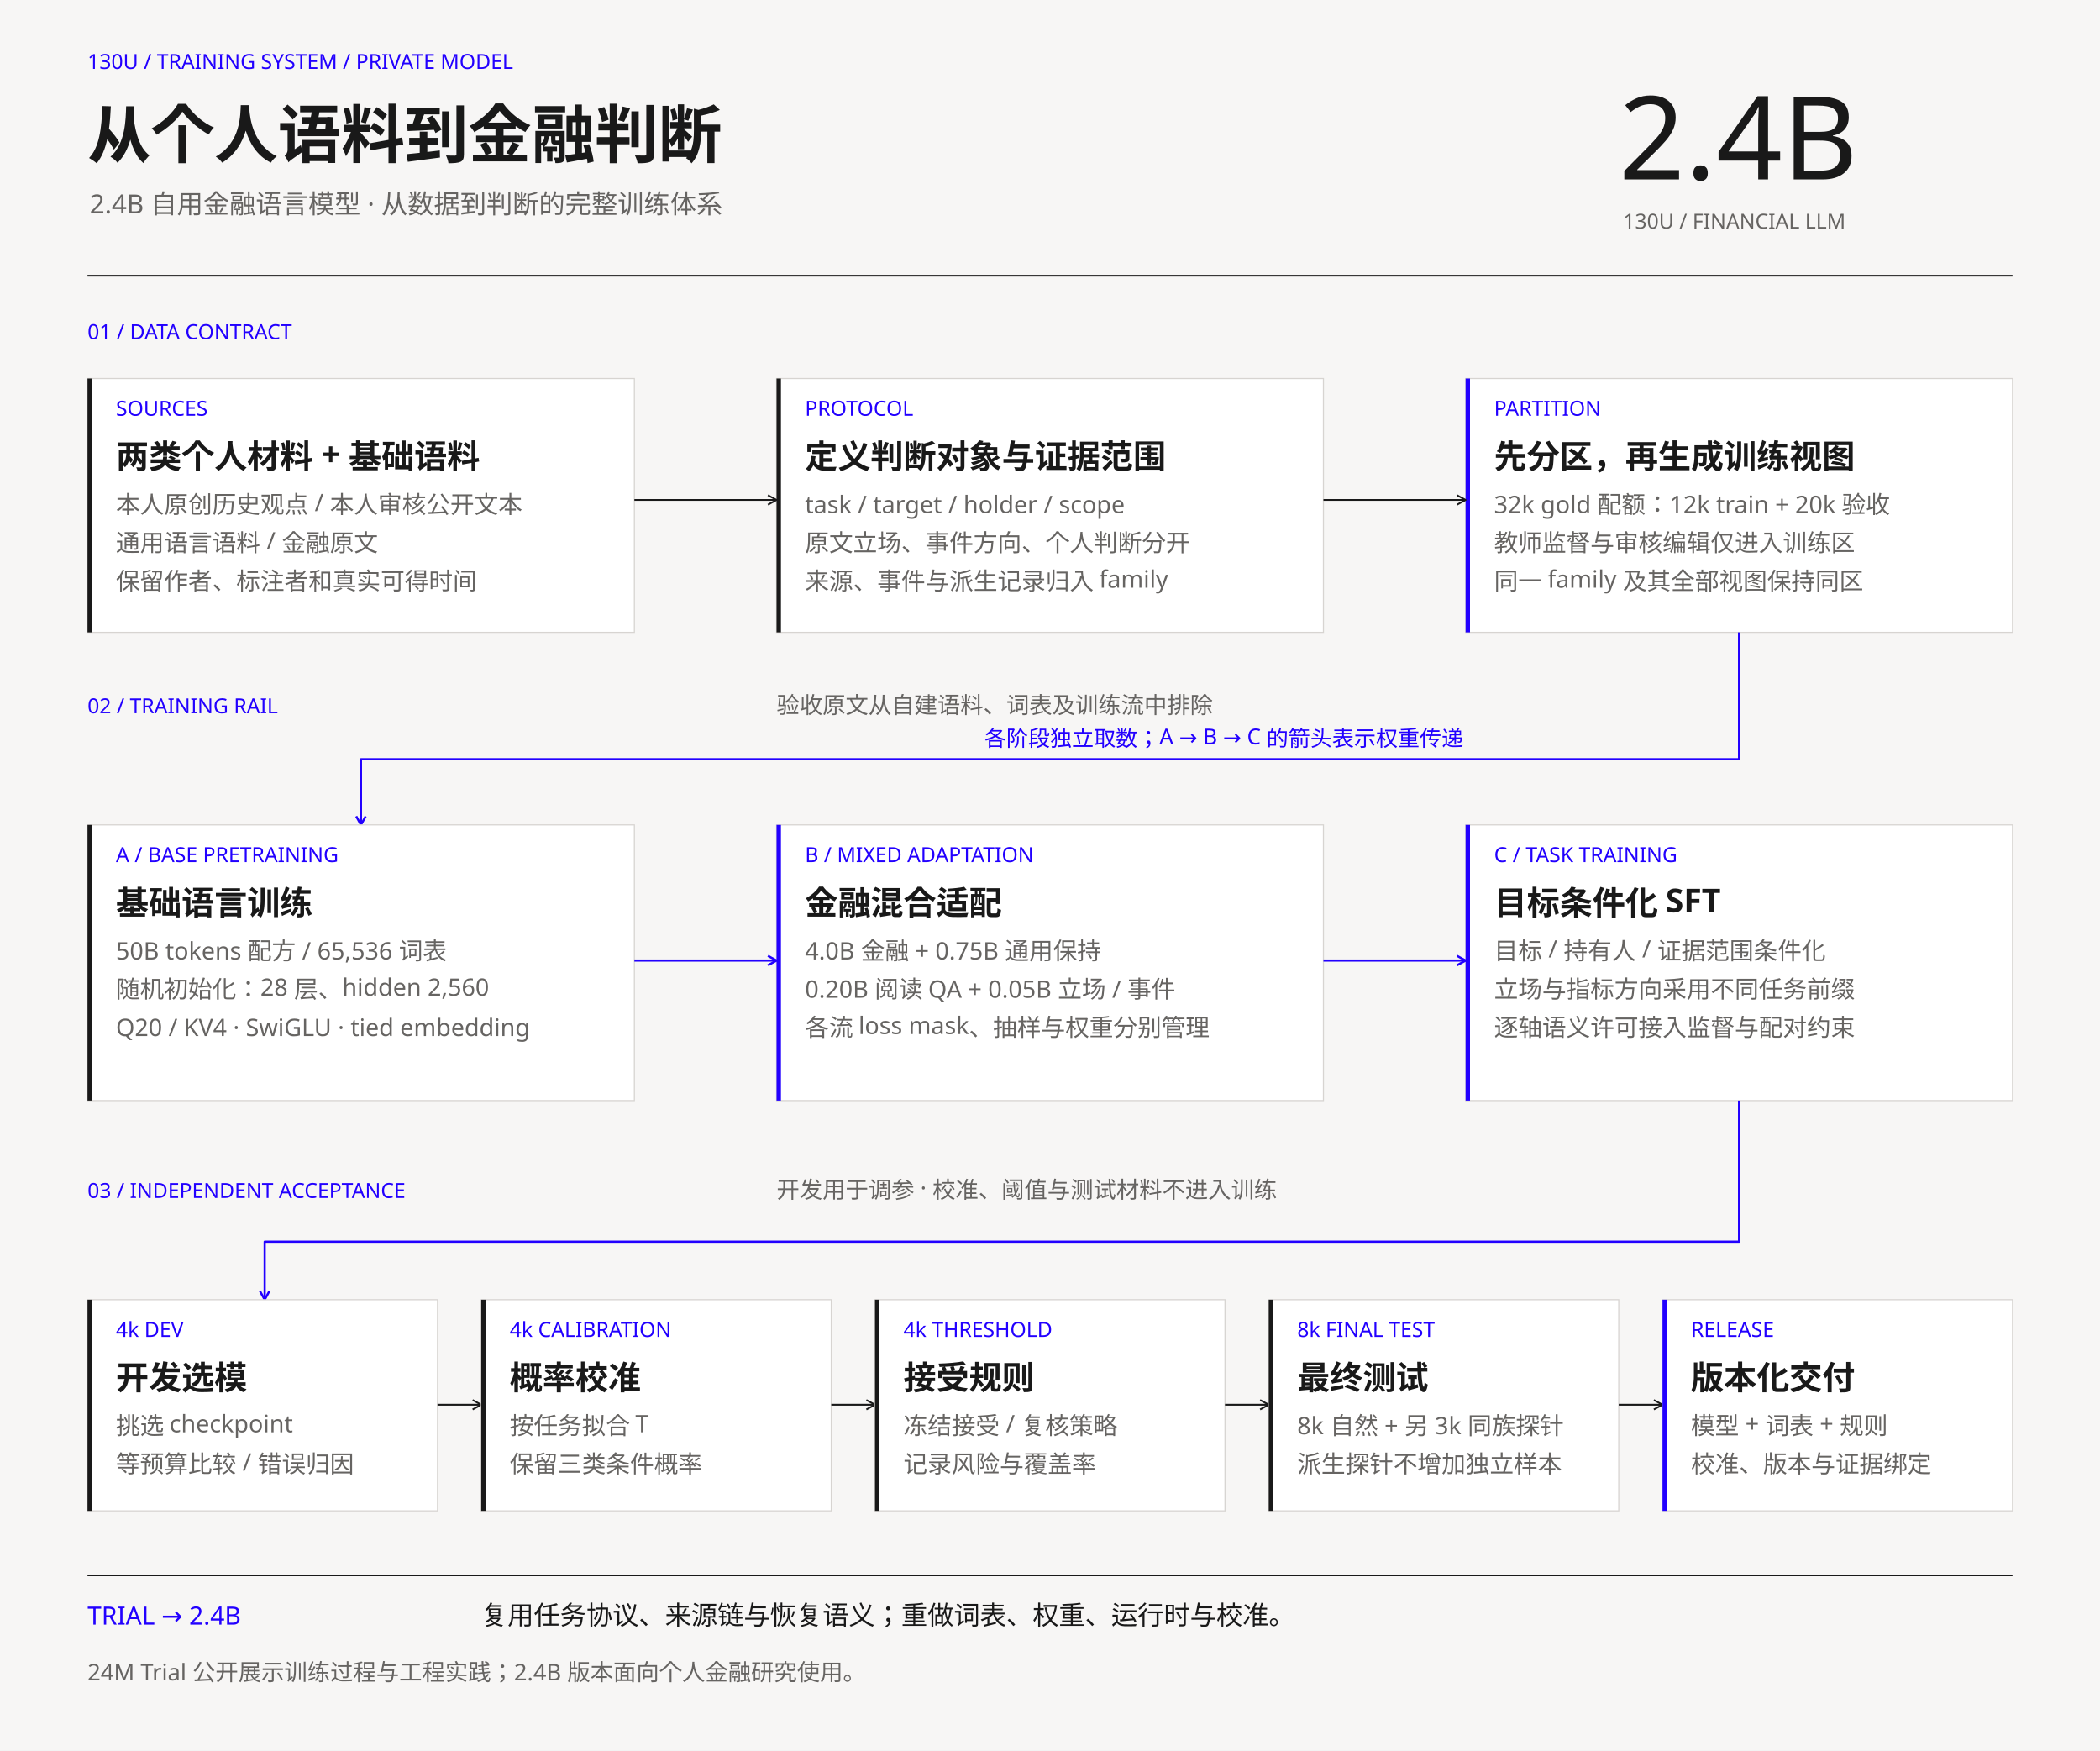
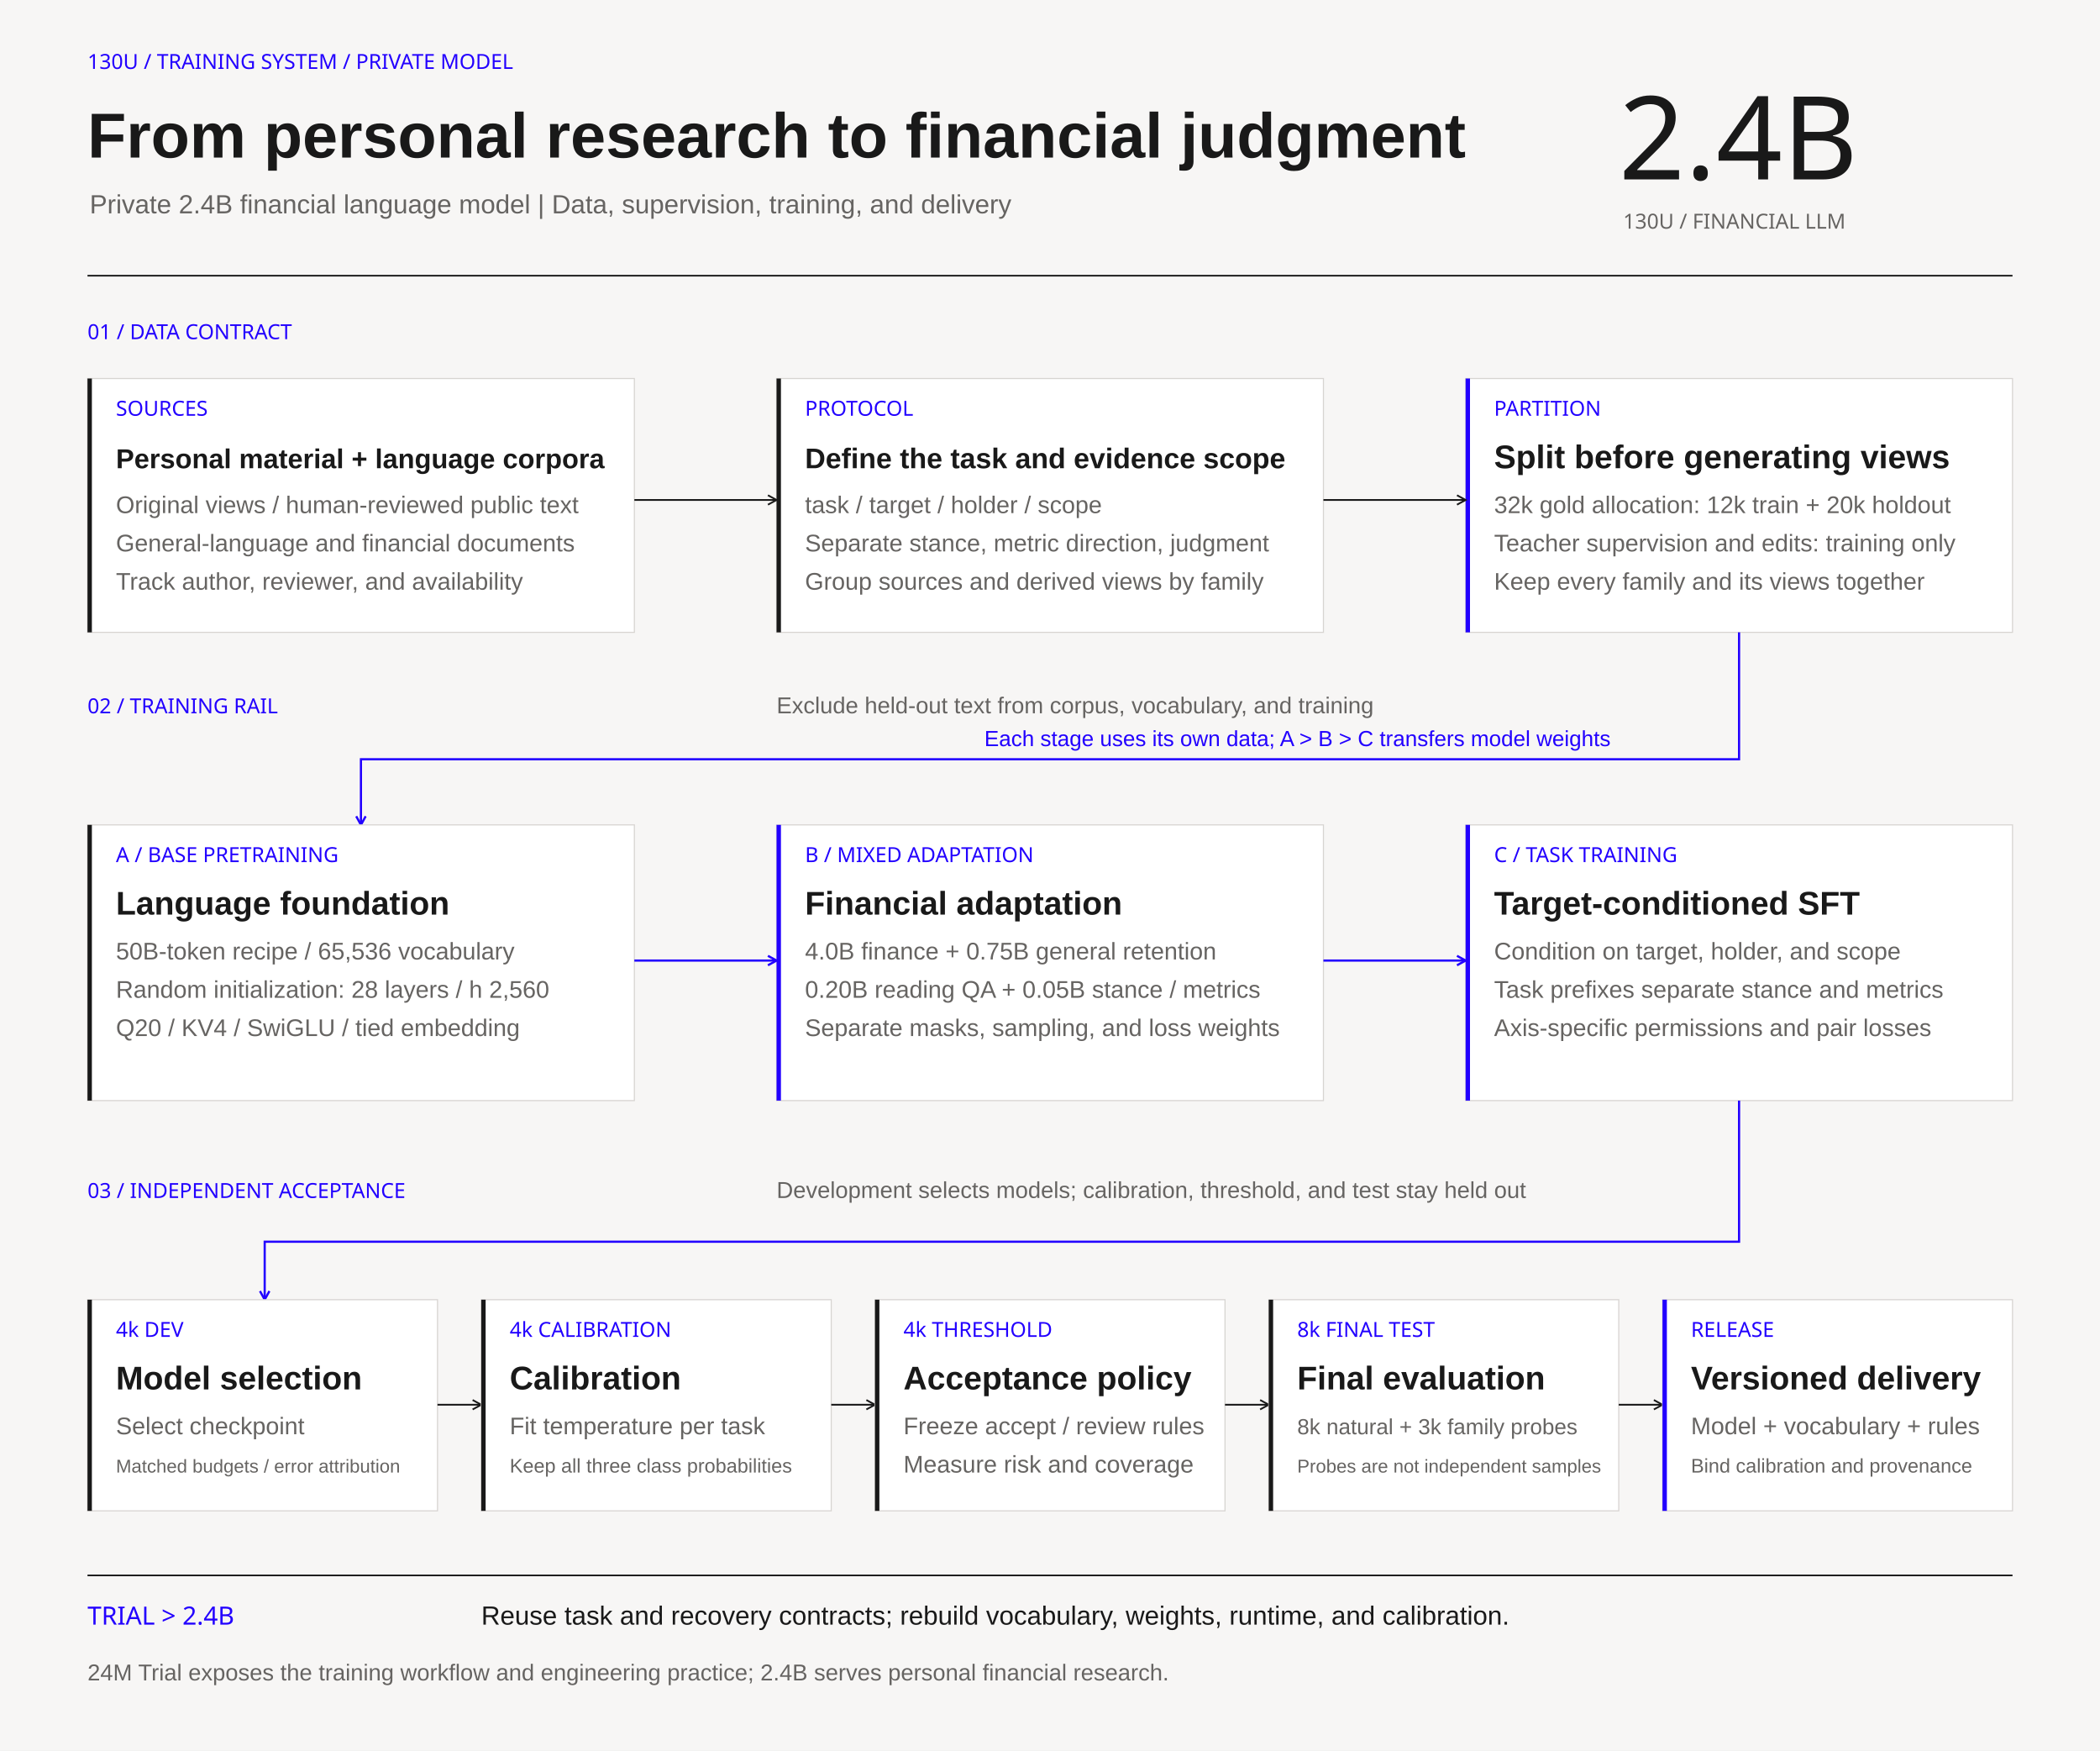
- <svg xmlns="http://www.w3.org/2000/svg" width="1920" height="1600" viewBox="0 0 1920 1600" role="img" aria-labelledby="title desc">
+ <svg xmlns="http://www.w3.org/2000/svg" width="1920" height="1600" viewBox="0 0 1920 1600" role="img" aria-labelledby="title">
  <rect x="0" y="0" width="1920" height="1600" fill="#f7f6f5" />
  <text x="80" y="63" font-family="Consolas, sans-serif" font-size="19" fill="#2200ff">130U / TRAINING SYSTEM / PRIVATE MODEL</text>
-   <text x="80" y="144" font-family="Microsoft YaHei, sans-serif" font-size="58" font-weight="700" fill="#191919">从个人语料到金融判断</text>
-   <text x="82" y="195" font-family="Microsoft YaHei, sans-serif" font-size="24" fill="#666462">2.4B 自用金融语言模型 · 从数据到判断的完整训练体系</text>
+   <text x="80" y="144" font-family="Arial, sans-serif" font-size="58" font-weight="700" fill="#191919">From personal research to financial judgment</text>
+   <text x="82" y="195" font-family="Arial, sans-serif" font-size="24" fill="#666462">Private 2.4B financial language model | Data, supervision, training, and delivery</text>
  <text x="1480" y="164" font-family="Bahnschrift, sans-serif" font-size="106" fill="#191919">2.4B</text>
  <text x="1484" y="209" font-family="Consolas, sans-serif" font-size="19" fill="#666462">130U / FINANCIAL LLM</text>
-   <polyline points="80,252 1840,252" fill="none" stroke="#191919" stroke-width="1.5" stroke-linejoin="round" />
+   <polyline points="80,252 1840,252" fill="none" stroke="#191919" stroke-width="1.5" />
  <text x="80" y="310" font-family="Consolas, sans-serif" font-size="19" fill="#2200ff">01 / DATA CONTRACT</text>
  <rect x="80" y="346" width="500" height="232" fill="#ffffff" stroke="#d7d4d1" stroke-width="1" />
  <rect x="80" y="346" width="4" height="232" fill="#191919" />
  <text x="106" y="380" font-family="Consolas, sans-serif" font-size="19" fill="#2200ff">SOURCES</text>
-   <text x="106" y="428" font-family="Microsoft YaHei, sans-serif" font-size="30" font-weight="700" fill="#191919">两类个人材料 + 基础语料</text>
-   <text x="106" y="469" font-family="Microsoft YaHei, sans-serif" font-size="22" fill="#666462">本人原创历史观点 / 本人审核公开文本</text>
-   <text x="106" y="504" font-family="Microsoft YaHei, sans-serif" font-size="22" fill="#666462">通用语言语料 / 金融原文</text>
-   <text x="106" y="539" font-family="Microsoft YaHei, sans-serif" font-size="22" fill="#666462">保留作者、标注者和真实可得时间</text>
+   <text x="106" y="428" font-family="Arial, sans-serif" font-size="25" font-weight="700" fill="#191919">Personal material + language corpora</text>
+   <text x="106" y="469" font-family="Arial, sans-serif" font-size="22" fill="#666462">Original views / human-reviewed public text</text>
+   <text x="106" y="504" font-family="Arial, sans-serif" font-size="22" fill="#666462">General-language and financial documents</text>
+   <text x="106" y="539" font-family="Arial, sans-serif" font-size="22" fill="#666462">Track author, reviewer, and availability</text>
  <rect x="710" y="346" width="500" height="232" fill="#ffffff" stroke="#d7d4d1" stroke-width="1" />
  <rect x="710" y="346" width="4" height="232" fill="#191919" />
  <text x="736" y="380" font-family="Consolas, sans-serif" font-size="19" fill="#2200ff">PROTOCOL</text>
-   <text x="736" y="428" font-family="Microsoft YaHei, sans-serif" font-size="30" font-weight="700" fill="#191919">定义判断对象与证据范围</text>
-   <text x="736" y="469" font-family="Microsoft YaHei, sans-serif" font-size="22" fill="#666462">task / target / holder / scope</text>
-   <text x="736" y="504" font-family="Microsoft YaHei, sans-serif" font-size="22" fill="#666462">原文立场、事件方向、个人判断分开</text>
-   <text x="736" y="539" font-family="Microsoft YaHei, sans-serif" font-size="22" fill="#666462">来源、事件与派生记录归入 family</text>
+   <text x="736" y="428" font-family="Arial, sans-serif" font-size="26" font-weight="700" fill="#191919">Define the task and evidence scope</text>
+   <text x="736" y="469" font-family="Arial, sans-serif" font-size="22" fill="#666462">task / target / holder / scope</text>
+   <text x="736" y="504" font-family="Arial, sans-serif" font-size="22" fill="#666462">Separate stance, metric direction, judgment</text>
+   <text x="736" y="539" font-family="Arial, sans-serif" font-size="22" fill="#666462">Group sources and derived views by family</text>
  <rect x="1340" y="346" width="500" height="232" fill="#ffffff" stroke="#d7d4d1" stroke-width="1" />
  <rect x="1340" y="346" width="4" height="232" fill="#2200ff" />
  <text x="1366" y="380" font-family="Consolas, sans-serif" font-size="19" fill="#2200ff">PARTITION</text>
-   <text x="1366" y="428" font-family="Microsoft YaHei, sans-serif" font-size="30" font-weight="700" fill="#191919">先分区，再生成训练视图</text>
-   <text x="1366" y="469" font-family="Microsoft YaHei, sans-serif" font-size="22" fill="#666462">32k gold 配额：12k train + 20k 验收</text>
-   <text x="1366" y="504" font-family="Microsoft YaHei, sans-serif" font-size="22" fill="#666462">教师监督与审核编辑仅进入训练区</text>
-   <text x="1366" y="539" font-family="Microsoft YaHei, sans-serif" font-size="22" fill="#666462">同一 family 及其全部视图保持同区</text>
-   <polyline points="580,457 710,457" fill="none" stroke="#191919" stroke-width="1.6" stroke-linejoin="round" />
-   <polyline points="702.102,461.315 710,457 702.102,452.685" fill="none" stroke="#191919" stroke-width="1.6" stroke-linejoin="round" />
-   <polyline points="1210,457 1340,457" fill="none" stroke="#191919" stroke-width="1.6" stroke-linejoin="round" />
-   <polyline points="1332.102,461.315 1340,457 1332.102,452.685" fill="none" stroke="#191919" stroke-width="1.6" stroke-linejoin="round" />
+   <text x="1366" y="428" font-family="Arial, sans-serif" font-size="30" font-weight="700" fill="#191919">Split before generating views</text>
+   <text x="1366" y="469" font-family="Arial, sans-serif" font-size="22" fill="#666462">32k gold allocation: 12k train + 20k holdout</text>
+   <text x="1366" y="504" font-family="Arial, sans-serif" font-size="22" fill="#666462">Teacher supervision and edits: training only</text>
+   <text x="1366" y="539" font-family="Arial, sans-serif" font-size="22" fill="#666462">Keep every family and its views together</text>
+   <polyline points="580,457 710,457" fill="none" stroke="#191919" stroke-width="1.6" />
+   <polyline points="702.102,461.315 710,457 702.102,452.685" fill="none" stroke="#191919" stroke-width="1.6" />
+   <polyline points="1210,457 1340,457" fill="none" stroke="#191919" stroke-width="1.6" />
+   <polyline points="1332.102,461.315 1340,457 1332.102,452.685" fill="none" stroke="#191919" stroke-width="1.6" />
  <text x="80" y="652" font-family="Consolas, sans-serif" font-size="19" fill="#2200ff">02 / TRAINING RAIL</text>
-   <text x="710" y="652" font-family="Microsoft YaHei, sans-serif" font-size="21" fill="#666462">验收原文从自建语料、词表及训练流中排除</text>
-   <polyline points="1590,578 1590,694 330,694 330,754" fill="none" stroke="#2200ff" stroke-width="2" stroke-linejoin="round" />
-   <polyline points="325.685,746.102 330,754 334.315,746.102" fill="none" stroke="#2200ff" stroke-width="2" stroke-linejoin="round" />
-   <text x="900" y="682" font-family="Microsoft YaHei, sans-serif" font-size="20" fill="#2200ff">各阶段独立取数；A → B → C 的箭头表示权重传递</text>
+   <text x="710" y="652" font-family="Arial, sans-serif" font-size="21" fill="#666462">Exclude held-out text from corpus, vocabulary, and training</text>
+   <polyline points="1590,578 1590,694 330,694 330,754" fill="none" stroke="#2200ff" stroke-width="2" />
+   <polyline points="325.685,746.102 330,754 334.315,746.102" fill="none" stroke="#2200ff" stroke-width="2" />
+   <text x="900" y="682" font-family="Arial, sans-serif" font-size="20" fill="#2200ff">Each stage uses its own data; A &gt; B &gt; C transfers model weights</text>
  <rect x="80" y="754" width="500" height="252" fill="#ffffff" stroke="#d7d4d1" stroke-width="1" />
  <rect x="80" y="754" width="4" height="252" fill="#191919" />
  <text x="106" y="788" font-family="Consolas, sans-serif" font-size="19" fill="#2200ff">A / BASE PRETRAINING</text>
-   <text x="106" y="836" font-family="Microsoft YaHei, sans-serif" font-size="30" font-weight="700" fill="#191919">基础语言训练</text>
-   <text x="106" y="877" font-family="Microsoft YaHei, sans-serif" font-size="22" fill="#666462">50B tokens 配方 / 65,536 词表</text>
-   <text x="106" y="912" font-family="Microsoft YaHei, sans-serif" font-size="22" fill="#666462">随机初始化：28 层、hidden 2,560</text>
-   <text x="106" y="947" font-family="Microsoft YaHei, sans-serif" font-size="22" fill="#666462">Q20 / KV4 · SwiGLU · tied embedding</text>
+   <text x="106" y="836" font-family="Arial, sans-serif" font-size="30" font-weight="700" fill="#191919">Language foundation</text>
+   <text x="106" y="877" font-family="Arial, sans-serif" font-size="22" fill="#666462">50B-token recipe / 65,536 vocabulary</text>
+   <text x="106" y="912" font-family="Arial, sans-serif" font-size="22" fill="#666462">Random initialization: 28 layers / h 2,560</text>
+   <text x="106" y="947" font-family="Arial, sans-serif" font-size="22" fill="#666462">Q20 / KV4 / SwiGLU / tied embedding</text>
  <rect x="710" y="754" width="500" height="252" fill="#ffffff" stroke="#d7d4d1" stroke-width="1" />
  <rect x="710" y="754" width="4" height="252" fill="#2200ff" />
  <text x="736" y="788" font-family="Consolas, sans-serif" font-size="19" fill="#2200ff">B / MIXED ADAPTATION</text>
-   <text x="736" y="836" font-family="Microsoft YaHei, sans-serif" font-size="30" font-weight="700" fill="#191919">金融混合适配</text>
-   <text x="736" y="877" font-family="Microsoft YaHei, sans-serif" font-size="22" fill="#666462">4.0B 金融 + 0.75B 通用保持</text>
-   <text x="736" y="912" font-family="Microsoft YaHei, sans-serif" font-size="22" fill="#666462">0.20B 阅读 QA + 0.05B 立场 / 事件</text>
-   <text x="736" y="947" font-family="Microsoft YaHei, sans-serif" font-size="22" fill="#666462">各流 loss mask、抽样与权重分别管理</text>
+   <text x="736" y="836" font-family="Arial, sans-serif" font-size="30" font-weight="700" fill="#191919">Financial adaptation</text>
+   <text x="736" y="877" font-family="Arial, sans-serif" font-size="22" fill="#666462">4.0B finance + 0.75B general retention</text>
+   <text x="736" y="912" font-family="Arial, sans-serif" font-size="22" fill="#666462">0.20B reading QA + 0.05B stance / metrics</text>
+   <text x="736" y="947" font-family="Arial, sans-serif" font-size="22" fill="#666462">Separate masks, sampling, and loss weights</text>
  <rect x="1340" y="754" width="500" height="252" fill="#ffffff" stroke="#d7d4d1" stroke-width="1" />
  <rect x="1340" y="754" width="4" height="252" fill="#2200ff" />
  <text x="1366" y="788" font-family="Consolas, sans-serif" font-size="19" fill="#2200ff">C / TASK TRAINING</text>
-   <text x="1366" y="836" font-family="Microsoft YaHei, sans-serif" font-size="30" font-weight="700" fill="#191919">目标条件化 SFT</text>
-   <text x="1366" y="877" font-family="Microsoft YaHei, sans-serif" font-size="22" fill="#666462">目标 / 持有人 / 证据范围条件化</text>
-   <text x="1366" y="912" font-family="Microsoft YaHei, sans-serif" font-size="22" fill="#666462">立场与指标方向采用不同任务前缀</text>
-   <text x="1366" y="947" font-family="Microsoft YaHei, sans-serif" font-size="22" fill="#666462">逐轴语义许可接入监督与配对约束</text>
-   <polyline points="580,878 710,878" fill="none" stroke="#2200ff" stroke-width="2" stroke-linejoin="round" />
-   <polyline points="702.102,882.315 710,878 702.102,873.685" fill="none" stroke="#2200ff" stroke-width="2" stroke-linejoin="round" />
-   <polyline points="1210,878 1340,878" fill="none" stroke="#2200ff" stroke-width="2" stroke-linejoin="round" />
-   <polyline points="1332.102,882.315 1340,878 1332.102,873.685" fill="none" stroke="#2200ff" stroke-width="2" stroke-linejoin="round" />
+   <text x="1366" y="836" font-family="Arial, sans-serif" font-size="30" font-weight="700" fill="#191919">Target-conditioned SFT</text>
+   <text x="1366" y="877" font-family="Arial, sans-serif" font-size="22" fill="#666462">Condition on target, holder, and scope</text>
+   <text x="1366" y="912" font-family="Arial, sans-serif" font-size="22" fill="#666462">Task prefixes separate stance and metrics</text>
+   <text x="1366" y="947" font-family="Arial, sans-serif" font-size="22" fill="#666462">Axis-specific permissions and pair losses</text>
+   <polyline points="580,878 710,878" fill="none" stroke="#2200ff" stroke-width="2" />
+   <polyline points="702.102,882.315 710,878 702.102,873.685" fill="none" stroke="#2200ff" stroke-width="2" />
+   <polyline points="1210,878 1340,878" fill="none" stroke="#2200ff" stroke-width="2" />
+   <polyline points="1332.102,882.315 1340,878 1332.102,873.685" fill="none" stroke="#2200ff" stroke-width="2" />
  <text x="80" y="1095" font-family="Consolas, sans-serif" font-size="19" fill="#2200ff">03 / INDEPENDENT ACCEPTANCE</text>
-   <text x="710" y="1095" font-family="Microsoft YaHei, sans-serif" font-size="21" fill="#666462">开发用于调参 · 校准、阈值与测试材料不进入训练</text>
-   <polyline points="1590,1006 1590,1135 242,1135 242,1188" fill="none" stroke="#2200ff" stroke-width="2" stroke-linejoin="round" />
-   <polyline points="237.685,1180.102 242,1188 246.315,1180.102" fill="none" stroke="#2200ff" stroke-width="2" stroke-linejoin="round" />
+   <text x="710" y="1095" font-family="Arial, sans-serif" font-size="21" fill="#666462">Development selects models; calibration, threshold, and test stay held out</text>
+   <polyline points="1590,1006 1590,1135 242,1135 242,1188" fill="none" stroke="#2200ff" stroke-width="2" />
+   <polyline points="237.685,1180.102 242,1188 246.315,1180.102" fill="none" stroke="#2200ff" stroke-width="2" />
  <rect x="80" y="1188" width="320" height="193" fill="#ffffff" stroke="#d7d4d1" stroke-width="1" />
  <rect x="80" y="1188" width="4" height="193" fill="#191919" />
  <text x="106" y="1222" font-family="Consolas, sans-serif" font-size="19" fill="#2200ff">4k DEV</text>
-   <text x="106" y="1270" font-family="Microsoft YaHei, sans-serif" font-size="30" font-weight="700" fill="#191919">开发选模</text>
-   <text x="106" y="1311" font-family="Microsoft YaHei, sans-serif" font-size="22" fill="#666462">挑选 checkpoint</text>
-   <text x="106" y="1346" font-family="Microsoft YaHei, sans-serif" font-size="22" fill="#666462">等预算比较 / 错误归因</text>
-   <polyline points="400,1284 440,1284" fill="none" stroke="#191919" stroke-width="1.6" stroke-linejoin="round" />
-   <polyline points="432.102,1288.315 440,1284 432.102,1279.685" fill="none" stroke="#191919" stroke-width="1.6" stroke-linejoin="round" />
+   <text x="106" y="1270" font-family="Arial, sans-serif" font-size="30" font-weight="700" fill="#191919">Model selection</text>
+   <text x="106" y="1311" font-family="Arial, sans-serif" font-size="22" fill="#666462">Select checkpoint</text>
+   <text x="106" y="1346" font-family="Arial, sans-serif" font-size="17" fill="#666462">Matched budgets / error attribution</text>
+   <polyline points="400,1284 440,1284" fill="none" stroke="#191919" stroke-width="1.6" />
+   <polyline points="432.102,1288.315 440,1284 432.102,1279.685" fill="none" stroke="#191919" stroke-width="1.6" />
  <rect x="440" y="1188" width="320" height="193" fill="#ffffff" stroke="#d7d4d1" stroke-width="1" />
  <rect x="440" y="1188" width="4" height="193" fill="#191919" />
  <text x="466" y="1222" font-family="Consolas, sans-serif" font-size="19" fill="#2200ff">4k CALIBRATION</text>
-   <text x="466" y="1270" font-family="Microsoft YaHei, sans-serif" font-size="30" font-weight="700" fill="#191919">概率校准</text>
-   <text x="466" y="1311" font-family="Microsoft YaHei, sans-serif" font-size="22" fill="#666462">按任务拟合 T</text>
-   <text x="466" y="1346" font-family="Microsoft YaHei, sans-serif" font-size="22" fill="#666462">保留三类条件概率</text>
-   <polyline points="760,1284 800,1284" fill="none" stroke="#191919" stroke-width="1.6" stroke-linejoin="round" />
-   <polyline points="792.102,1288.315 800,1284 792.102,1279.685" fill="none" stroke="#191919" stroke-width="1.6" stroke-linejoin="round" />
+   <text x="466" y="1270" font-family="Arial, sans-serif" font-size="30" font-weight="700" fill="#191919">Calibration</text>
+   <text x="466" y="1311" font-family="Arial, sans-serif" font-size="22" fill="#666462">Fit temperature per task</text>
+   <text x="466" y="1346" font-family="Arial, sans-serif" font-size="18" fill="#666462">Keep all three class probabilities</text>
+   <polyline points="760,1284 800,1284" fill="none" stroke="#191919" stroke-width="1.6" />
+   <polyline points="792.102,1288.315 800,1284 792.102,1279.685" fill="none" stroke="#191919" stroke-width="1.6" />
  <rect x="800" y="1188" width="320" height="193" fill="#ffffff" stroke="#d7d4d1" stroke-width="1" />
  <rect x="800" y="1188" width="4" height="193" fill="#191919" />
  <text x="826" y="1222" font-family="Consolas, sans-serif" font-size="19" fill="#2200ff">4k THRESHOLD</text>
-   <text x="826" y="1270" font-family="Microsoft YaHei, sans-serif" font-size="30" font-weight="700" fill="#191919">接受规则</text>
-   <text x="826" y="1311" font-family="Microsoft YaHei, sans-serif" font-size="22" fill="#666462">冻结接受 / 复核策略</text>
-   <text x="826" y="1346" font-family="Microsoft YaHei, sans-serif" font-size="22" fill="#666462">记录风险与覆盖率</text>
-   <polyline points="1120,1284 1160,1284" fill="none" stroke="#191919" stroke-width="1.6" stroke-linejoin="round" />
-   <polyline points="1152.102,1288.315 1160,1284 1152.102,1279.685" fill="none" stroke="#191919" stroke-width="1.6" stroke-linejoin="round" />
+   <text x="826" y="1270" font-family="Arial, sans-serif" font-size="30" font-weight="700" fill="#191919">Acceptance policy</text>
+   <text x="826" y="1311" font-family="Arial, sans-serif" font-size="22" fill="#666462">Freeze accept / review rules</text>
+   <text x="826" y="1346" font-family="Arial, sans-serif" font-size="22" fill="#666462">Measure risk and coverage</text>
+   <polyline points="1120,1284 1160,1284" fill="none" stroke="#191919" stroke-width="1.6" />
+   <polyline points="1152.102,1288.315 1160,1284 1152.102,1279.685" fill="none" stroke="#191919" stroke-width="1.6" />
  <rect x="1160" y="1188" width="320" height="193" fill="#ffffff" stroke="#d7d4d1" stroke-width="1" />
  <rect x="1160" y="1188" width="4" height="193" fill="#191919" />
  <text x="1186" y="1222" font-family="Consolas, sans-serif" font-size="19" fill="#2200ff">8k FINAL TEST</text>
-   <text x="1186" y="1270" font-family="Microsoft YaHei, sans-serif" font-size="30" font-weight="700" fill="#191919">最终测试</text>
-   <text x="1186" y="1311" font-family="Microsoft YaHei, sans-serif" font-size="22" fill="#666462">8k 自然 + 另 3k 同族探针</text>
-   <text x="1186" y="1346" font-family="Microsoft YaHei, sans-serif" font-size="22" fill="#666462">派生探针不增加独立样本</text>
-   <polyline points="1480,1284 1520,1284" fill="none" stroke="#191919" stroke-width="1.6" stroke-linejoin="round" />
-   <polyline points="1512.102,1288.315 1520,1284 1512.102,1279.685" fill="none" stroke="#191919" stroke-width="1.6" stroke-linejoin="round" />
+   <text x="1186" y="1270" font-family="Arial, sans-serif" font-size="30" font-weight="700" fill="#191919">Final evaluation</text>
+   <text x="1186" y="1311" font-family="Arial, sans-serif" font-size="20" fill="#666462">8k natural + 3k family probes</text>
+   <text x="1186" y="1346" font-family="Arial, sans-serif" font-size="17" fill="#666462">Probes are not independent samples</text>
+   <polyline points="1480,1284 1520,1284" fill="none" stroke="#191919" stroke-width="1.6" />
+   <polyline points="1512.102,1288.315 1520,1284 1512.102,1279.685" fill="none" stroke="#191919" stroke-width="1.6" />
  <rect x="1520" y="1188" width="320" height="193" fill="#ffffff" stroke="#d7d4d1" stroke-width="1" />
  <rect x="1520" y="1188" width="4" height="193" fill="#2200ff" />
  <text x="1546" y="1222" font-family="Consolas, sans-serif" font-size="19" fill="#2200ff">RELEASE</text>
-   <text x="1546" y="1270" font-family="Microsoft YaHei, sans-serif" font-size="30" font-weight="700" fill="#191919">版本化交付</text>
-   <text x="1546" y="1311" font-family="Microsoft YaHei, sans-serif" font-size="22" fill="#666462">模型 + 词表 + 规则</text>
-   <text x="1546" y="1346" font-family="Microsoft YaHei, sans-serif" font-size="22" fill="#666462">校准、版本与证据绑定</text>
-   <polyline points="80,1440 1840,1440" fill="none" stroke="#191919" stroke-width="1.5" stroke-linejoin="round" />
-   <text x="80" y="1485" font-family="Consolas, sans-serif" font-size="23" fill="#2200ff">TRIAL → 2.4B</text>
-   <text x="440" y="1485" font-family="Microsoft YaHei, sans-serif" font-size="24" fill="#191919">复用任务协议、来源链与恢复语义；重做词表、权重、运行时与校准。</text>
-   <text x="80" y="1536" font-family="Microsoft YaHei, sans-serif" font-size="21" fill="#666462">24M Trial 公开展示训练过程与工程实践；2.4B 版本面向个人金融研究使用。</text>
+   <text x="1546" y="1270" font-family="Arial, sans-serif" font-size="30" font-weight="700" fill="#191919">Versioned delivery</text>
+   <text x="1546" y="1311" font-family="Arial, sans-serif" font-size="22" fill="#666462">Model + vocabulary + rules</text>
+   <text x="1546" y="1346" font-family="Arial, sans-serif" font-size="18" fill="#666462">Bind calibration and provenance</text>
+   <polyline points="80,1440 1840,1440" fill="none" stroke="#191919" stroke-width="1.5" />
+   <text x="80" y="1485" font-family="Consolas, sans-serif" font-size="23" fill="#2200ff">TRIAL &gt; 2.4B</text>
+   <text x="440" y="1485" font-family="Arial, sans-serif" font-size="24" fill="#191919">Reuse task and recovery contracts; rebuild vocabulary, weights, runtime, and calibration.</text>
+   <text x="80" y="1536" font-family="Arial, sans-serif" font-size="21" fill="#666462">24M Trial exposes the training workflow and engineering practice; 2.4B serves personal financial research.</text>
</svg>
